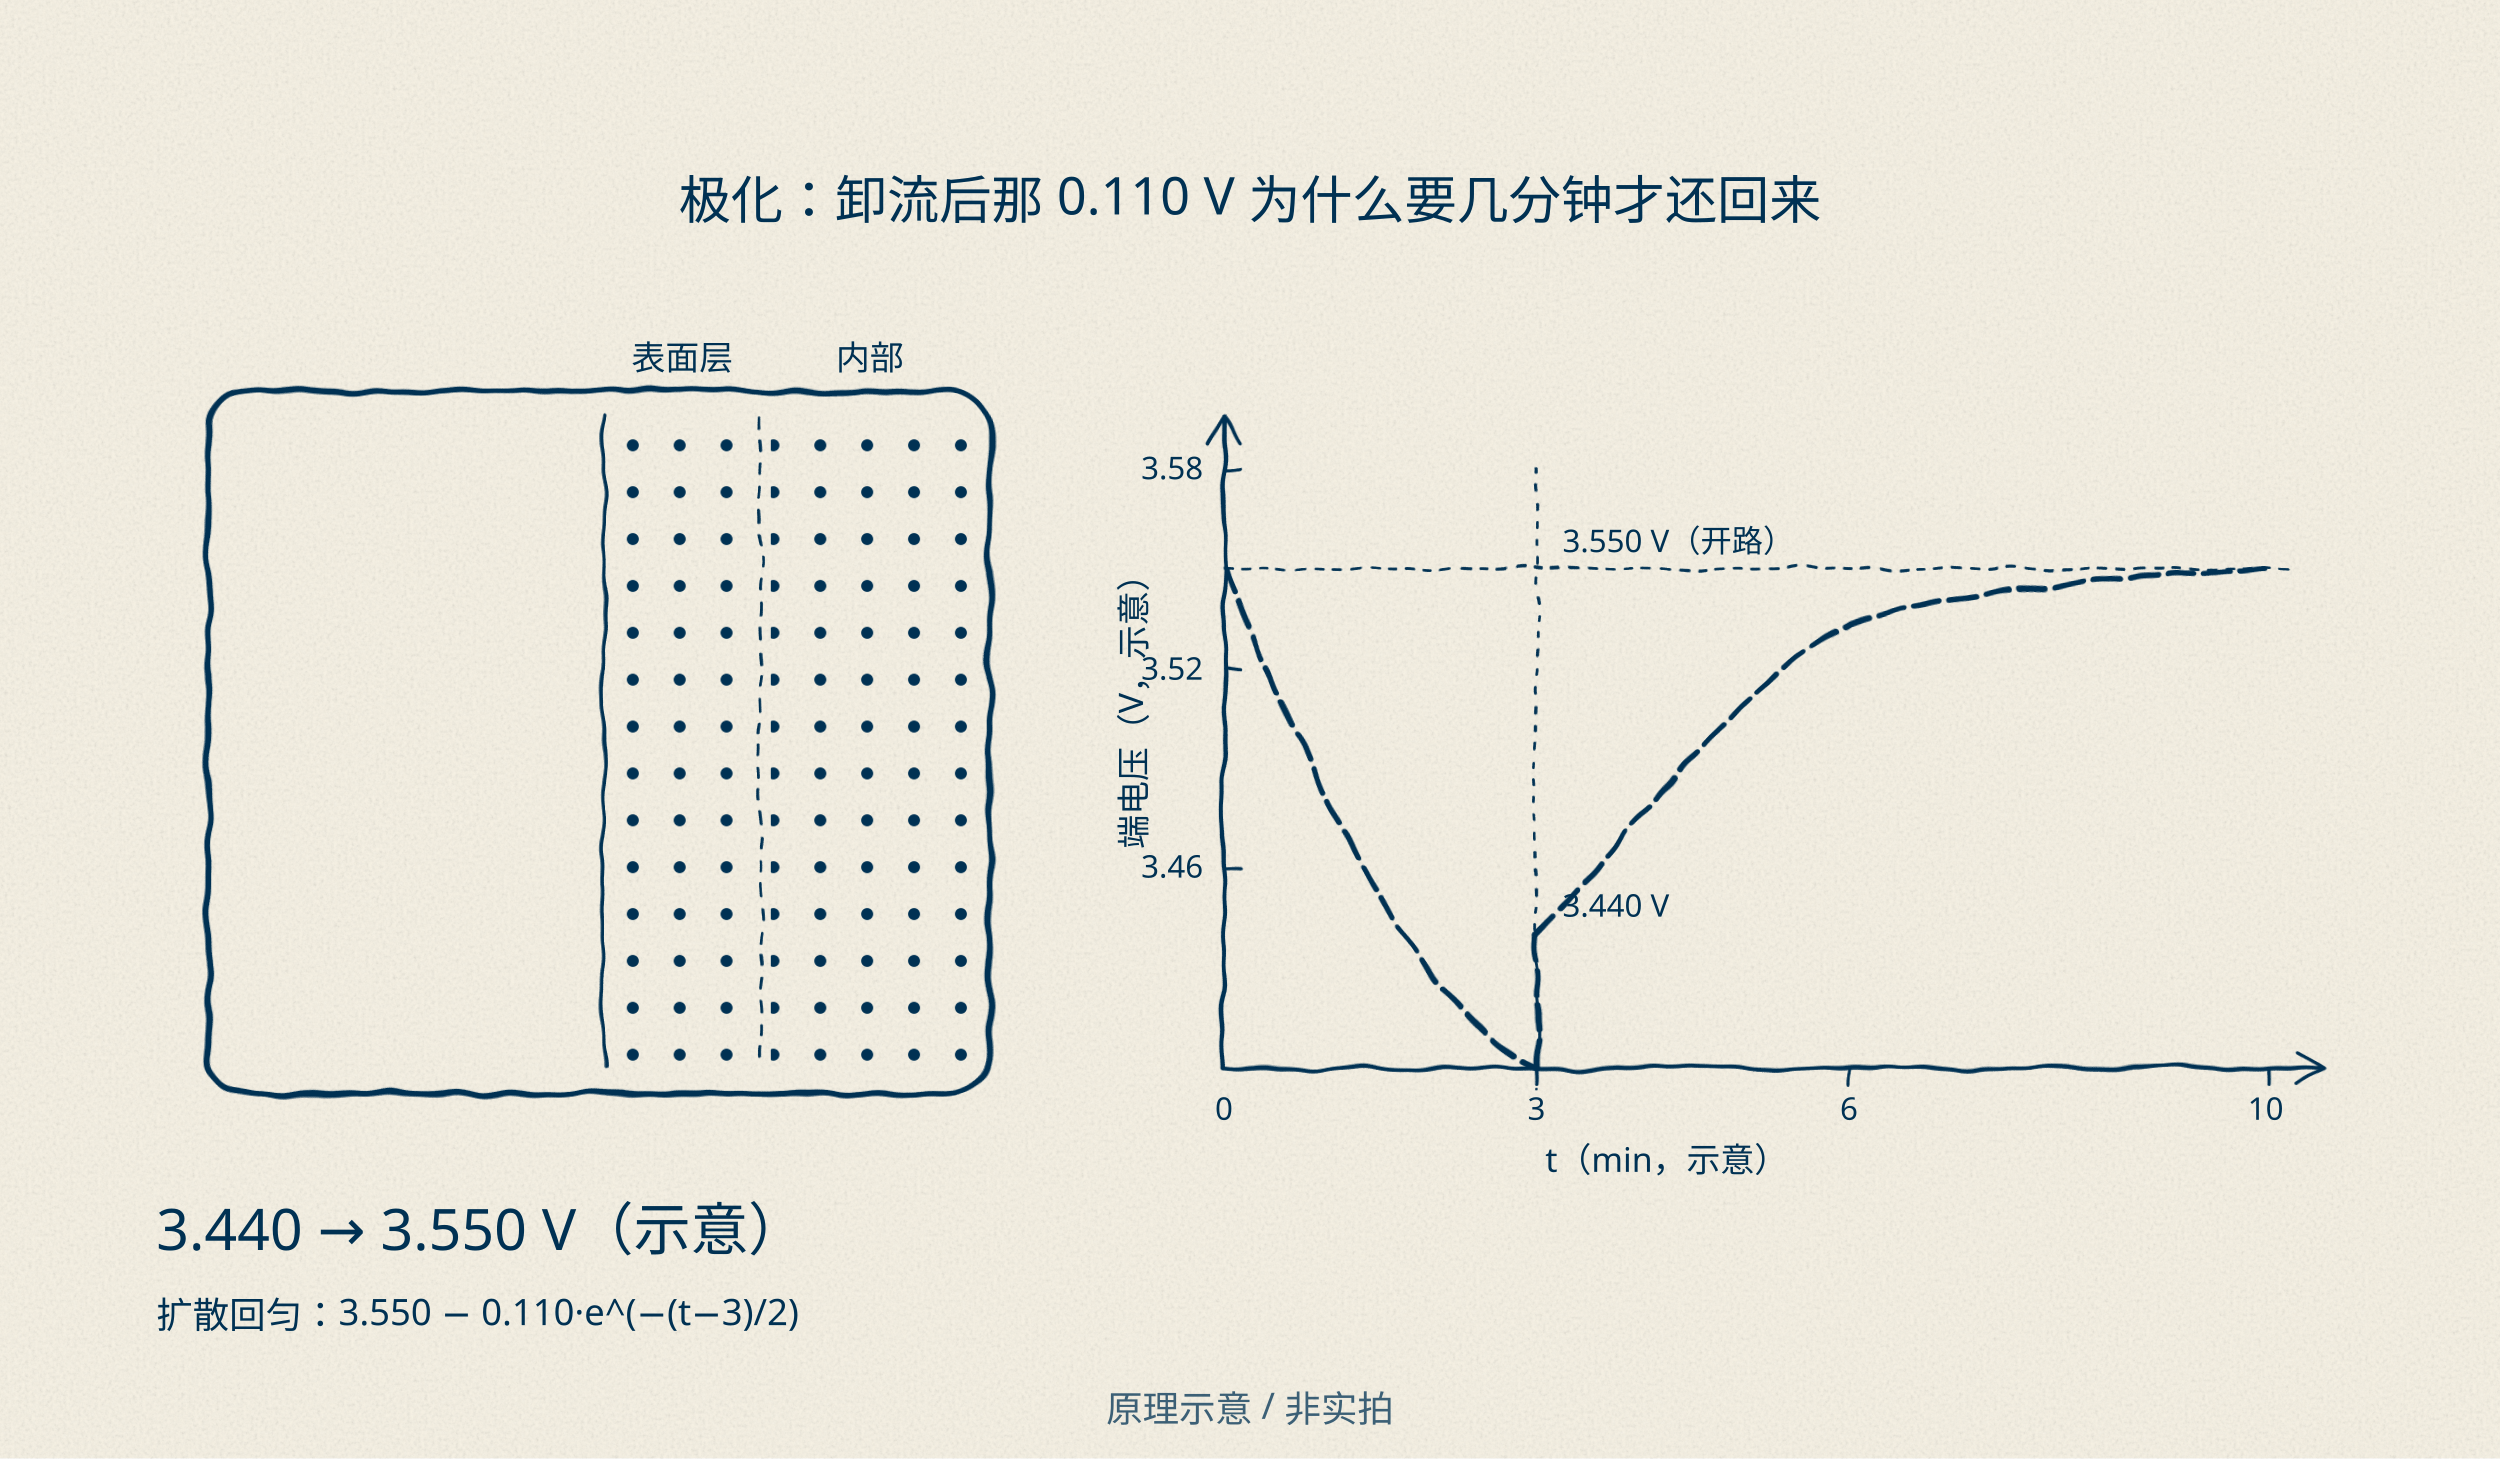
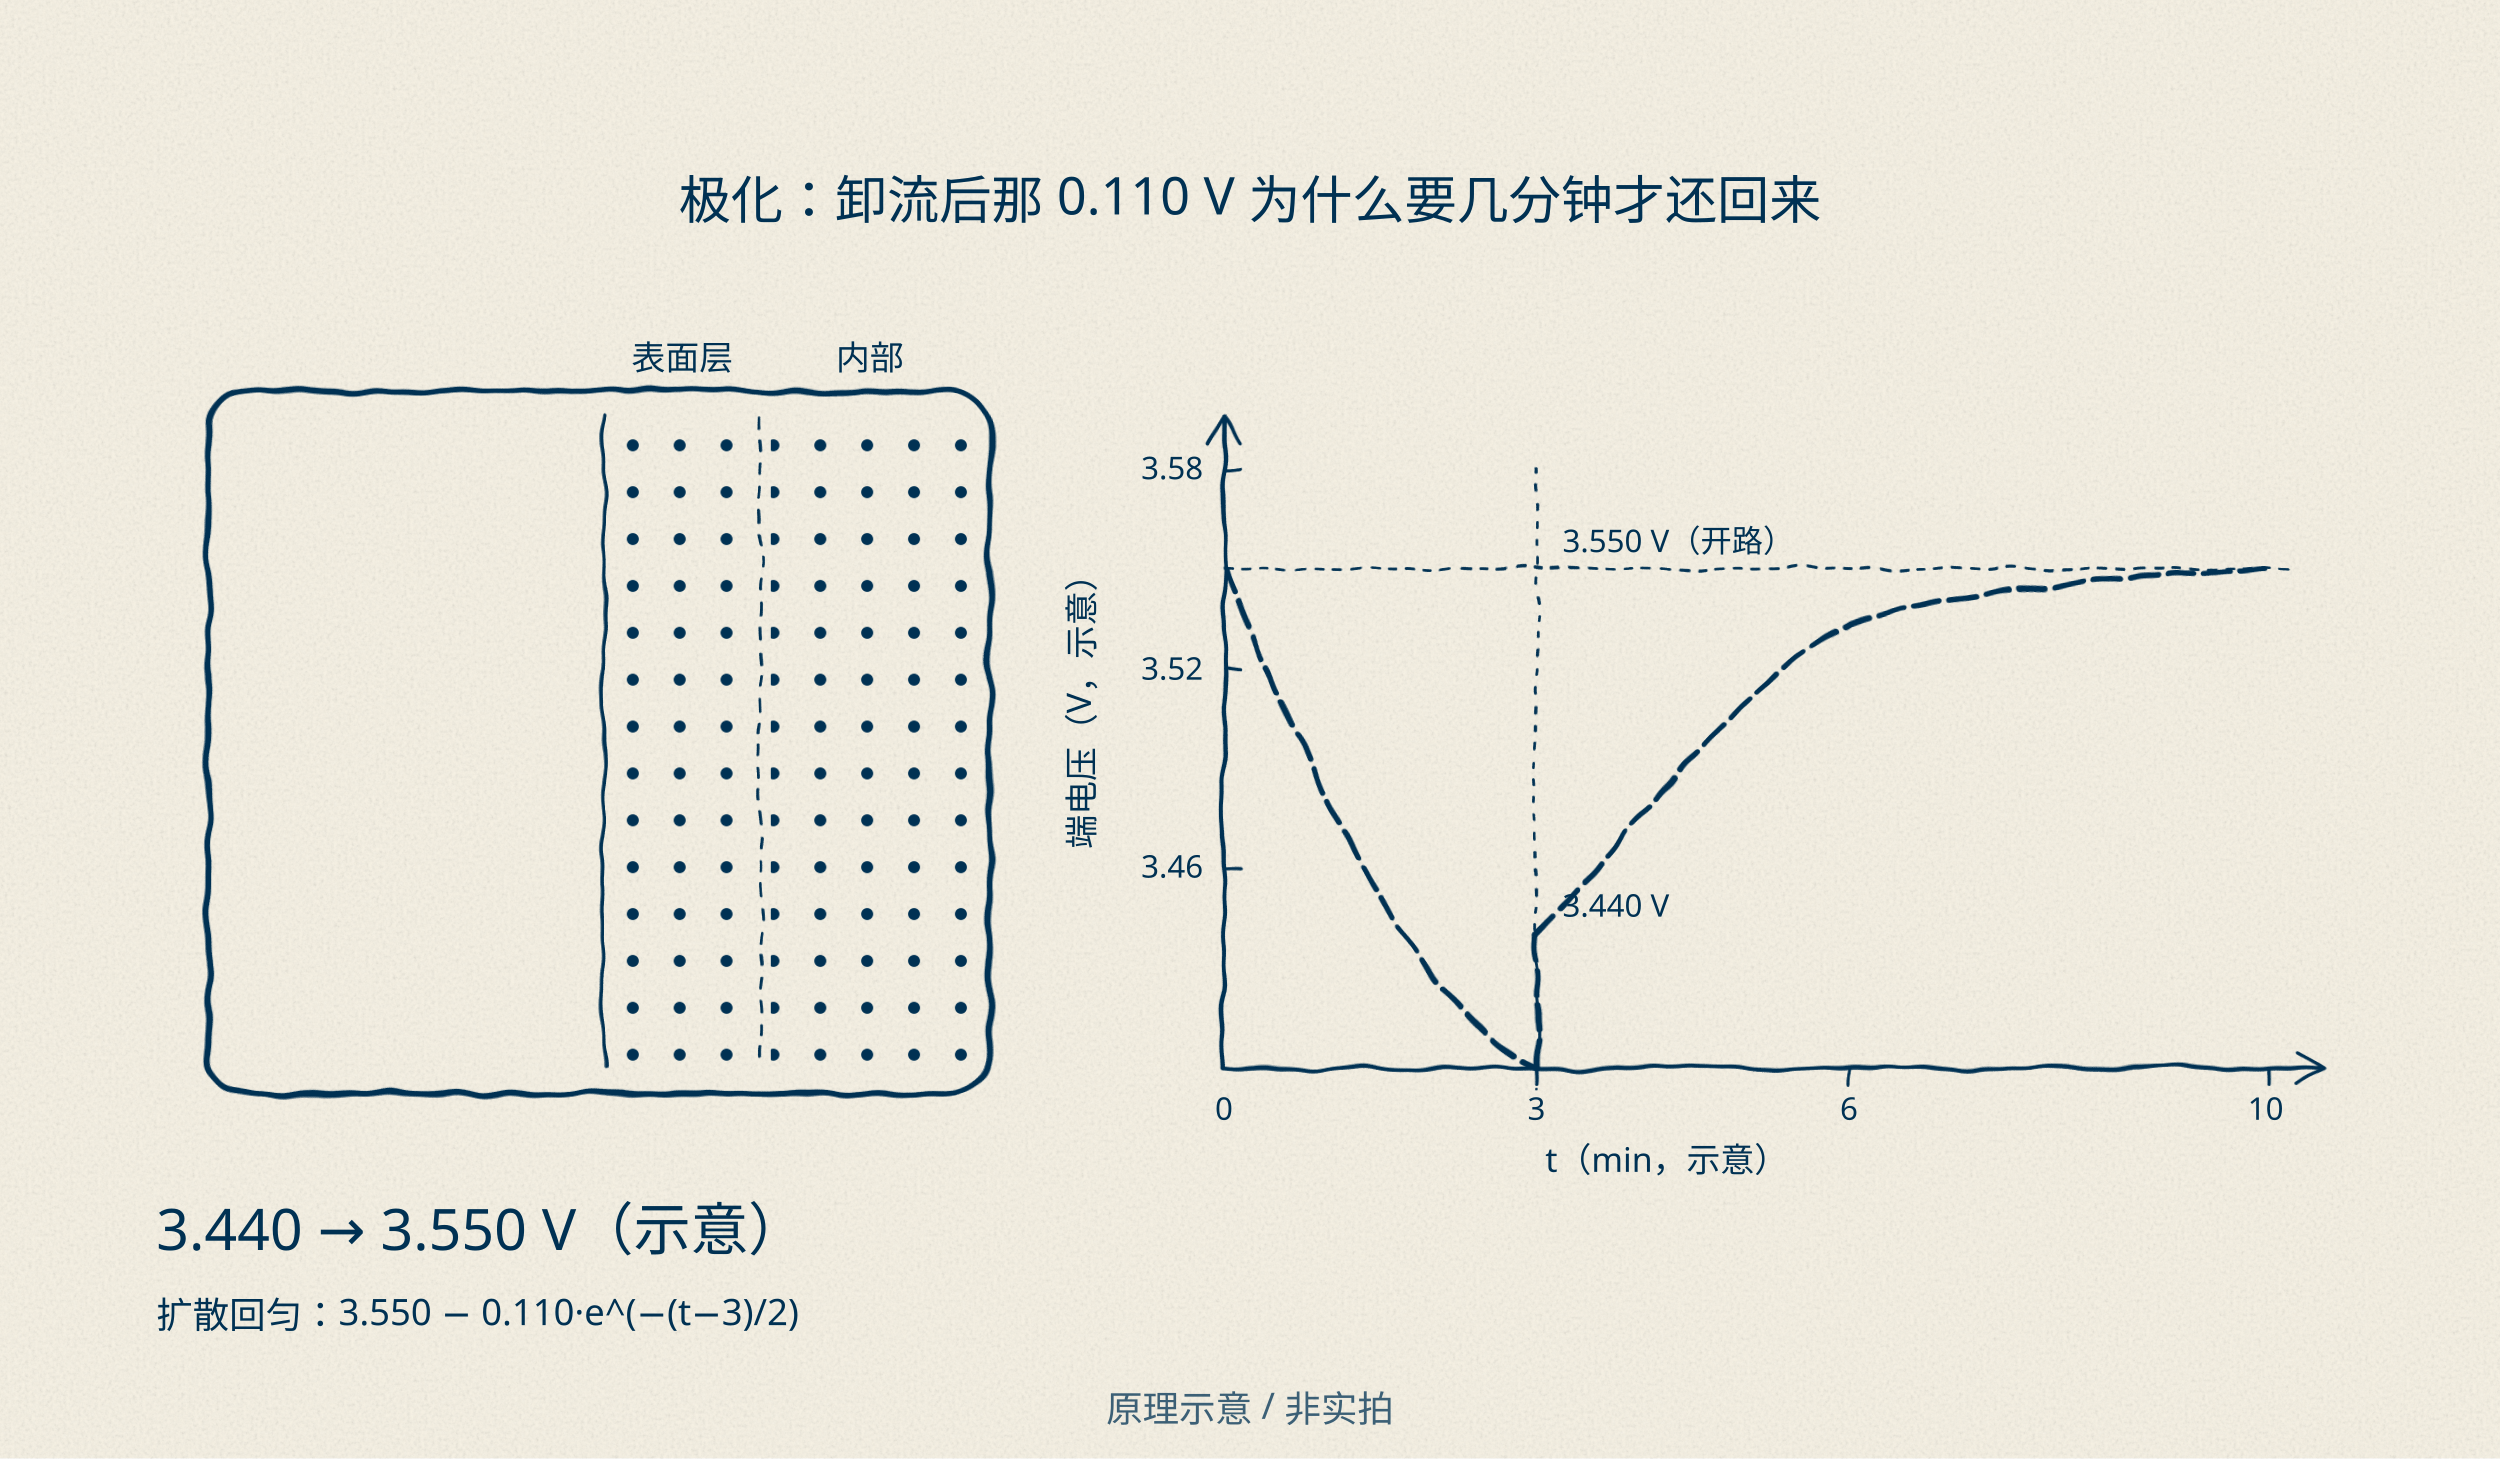
<svg xmlns="http://www.w3.org/2000/svg" width="960" height="560" viewBox="0 0 960 560">
  <defs>
    <filter id="w" filterUnits="userSpaceOnUse" x="0" y="0" width="960" height="560">
      <feTurbulence type="fractalNoise" baseFrequency="0.05" numOctaves="2" seed="11" result="n" />
      <feDisplacementMap in="SourceGraphic" in2="n" scale="4.5" xChannelSelector="R" yChannelSelector="G" />
    </filter>
    <filter id="grain" filterUnits="userSpaceOnUse" x="0" y="0" width="960" height="560">
      <feTurbulence type="fractalNoise" baseFrequency="0.75" numOctaves="3" seed="5" />
      <feColorMatrix type="saturate" values="0" />
    </filter>
    <pattern id="dense" width="18" height="18" patternUnits="userSpaceOnUse">
      <circle cx="9" cy="9" r="2.3" fill="#003153" />
    </pattern>
    <pattern id="sparse" width="30" height="30" patternUnits="userSpaceOnUse">
      <circle cx="15" cy="15" r="2.3" fill="#003153" />
    </pattern>
  </defs>
  <rect width="960" height="560" fill="#f6f1e3" />
  <rect width="960" height="560" filter="url(#grain)" opacity="0.22" />
  <text x="480" y="84" font-family="KaiTi" font-size="20" fill="#003153" text-anchor="middle">极化：卸流后那 0.110 V 为什么要几分钟才还回来</text>
  <g filter="url(#w)" fill="none" stroke="#003153" stroke-linecap="round" stroke-linejoin="round">
    <rect x="80" y="150" width="300" height="270" rx="14" stroke-width="2.2" />
    <line x1="232" y1="160" x2="232" y2="410" stroke-width="1.4" />
    <line x1="292" y1="160" x2="292" y2="410" stroke-width="1.1" stroke-dasharray="4 5" />
  </g>
  <rect x="236" y="160" width="56" height="250" fill="url(#dense)" />
  <rect x="296" y="160" width="76" height="250" fill="url(#dense)" />
  <g font-family="KaiTi" font-size="13" fill="#003153">
    <text x="262" y="142" text-anchor="middle">表面层</text>
    <text x="334" y="142" text-anchor="middle">内部</text>
  </g>
  <g filter="url(#w)" fill="none" stroke="#003153" stroke-linecap="round" stroke-linejoin="round">
    <line x1="470" y1="160" x2="470" y2="410" stroke-width="1.6" />
    <line x1="470" y1="410" x2="890" y2="410" stroke-width="1.6" />
    <path d="M882,404 L892,410 L882,416" stroke-width="1.4" />
    <path d="M464,170 L470,160 L476,170" stroke-width="1.4" />
    <line x1="470" y1="333.3" x2="476" y2="333.3" stroke-width="1.3" />
    <line x1="470" y1="256.7" x2="476" y2="256.7" stroke-width="1.3" />
    <line x1="470" y1="180" x2="476" y2="180" stroke-width="1.3" />
    <line x1="590" y1="410" x2="590" y2="416" stroke-width="1.3" />
    <line x1="710" y1="410" x2="710" y2="416" stroke-width="1.3" />
    <line x1="870" y1="410" x2="870" y2="416" stroke-width="1.3" />
    <line x1="470" y1="218.3" x2="880" y2="218.3" stroke-width="1.1" stroke-dasharray="3 4" />
    <path d="M470,218.3 C 505,300 545,390 590,410" stroke-width="2.2" stroke-dasharray="10 4" />
    <line x1="590" y1="410" x2="590" y2="358.9" stroke-width="2.2" stroke-dasharray="10 4" />
    <path d="M590,358.9 C 625,325 660,268 710,239.4 C 775,223 830,220 870,218.9" stroke-width="2.2" stroke-dasharray="10 4" />
    <line x1="590" y1="180" x2="590" y2="418" stroke-width="1.1" stroke-dasharray="2 5" />
  </g>
  <g font-family="KaiTi" font-size="12" fill="#003153">
    <text x="462" y="337" text-anchor="end">3.46</text>
    <text x="462" y="261" text-anchor="end">3.52</text>
    <text x="462" y="184" text-anchor="end">3.58</text>
    <text x="470" y="430" text-anchor="middle">0</text>
    <text x="590" y="430" text-anchor="middle">3</text>
    <text x="710" y="430" text-anchor="middle">6</text>
    <text x="870" y="430" text-anchor="middle">10</text>
    <text x="640" y="450" text-anchor="middle" font-size="13">t（min，示意）</text>
-     <text x="440" y="270" text-anchor="middle" font-size="13" transform="rotate(-90 440 270)">端电压（V，示意）</text>
+     <text x="420" y="270" text-anchor="middle" font-size="13" transform="rotate(-90 420 270)">端电压（V，示意）</text>
    <text x="600" y="212" font-size="12">3.550 V（开路）</text>
    <text x="600" y="352" font-size="12">3.440 V</text>
  </g>
  <g font-family="KaiTi" fill="#003153">
    <text x="60" y="480" font-size="22">3.440 → 3.550 V（示意）</text>
    <text x="60" y="510" font-size="14">扩散回匀：3.550 − 0.110·e^(−(t−3)/2)</text>
  </g>
  <text x="480" y="546" font-family="KaiTi" font-size="14" fill="#003153" opacity="0.75" text-anchor="middle">原理示意 / 非实拍</text>
</svg>
